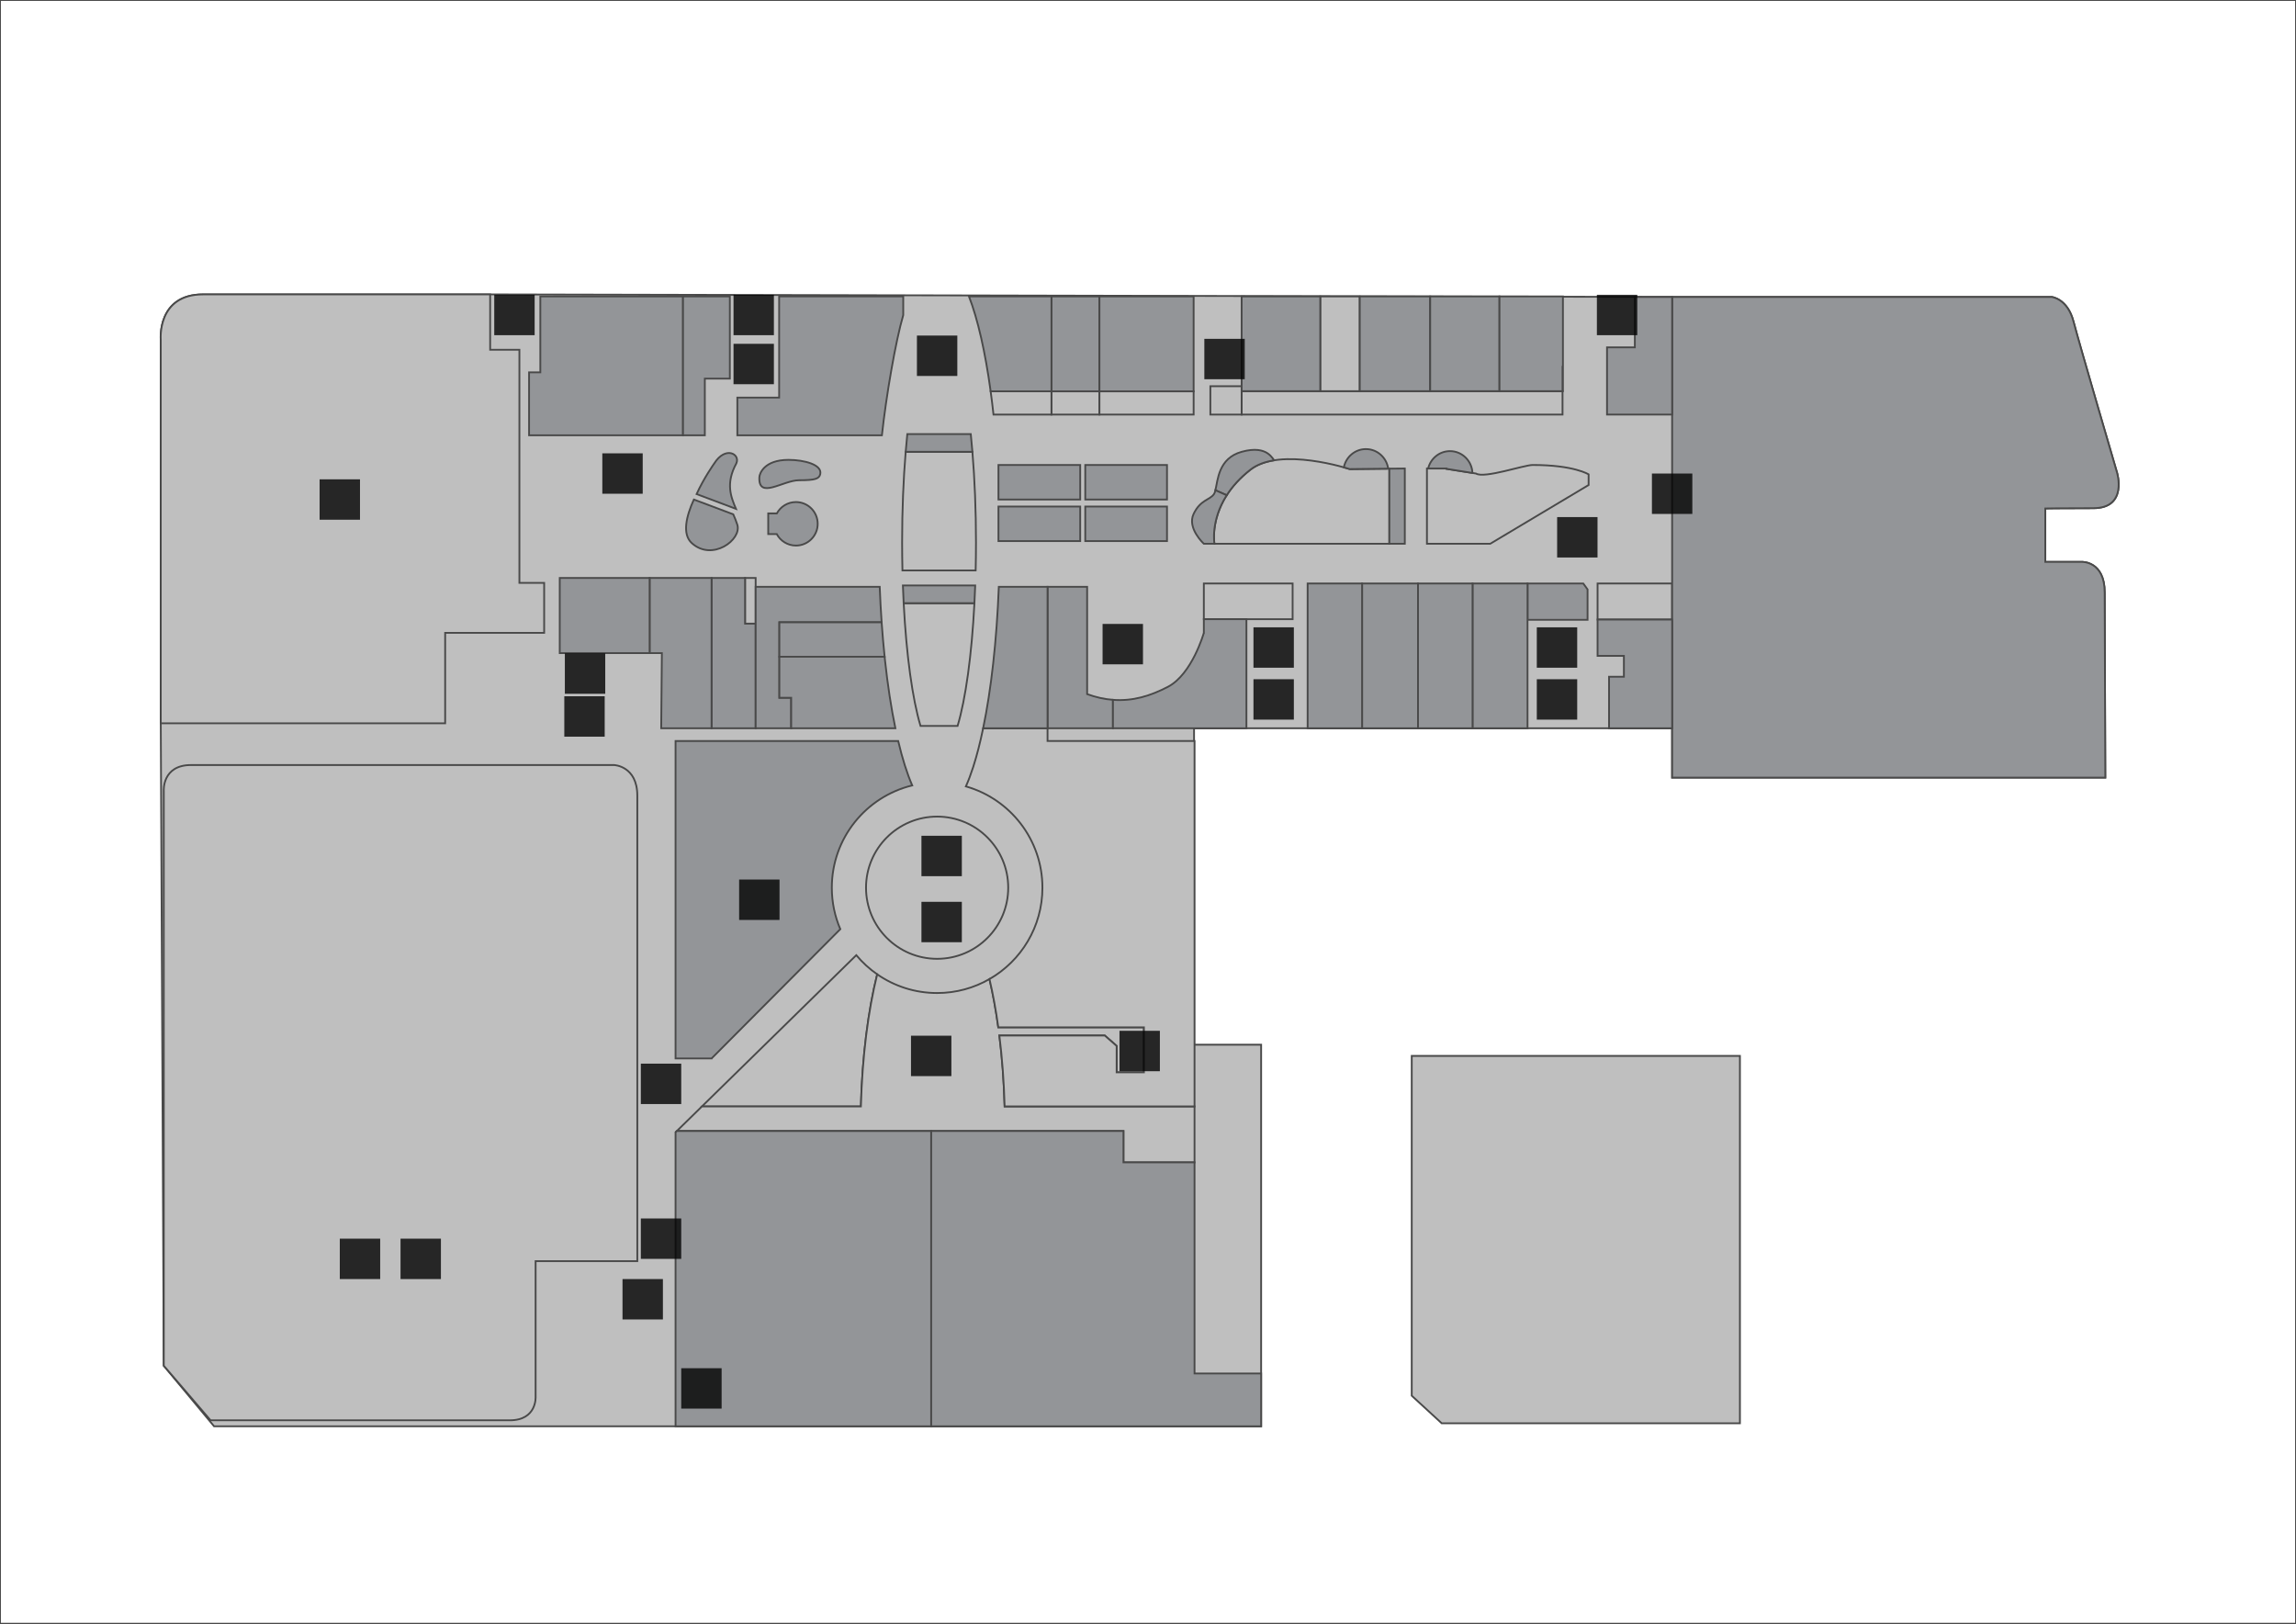
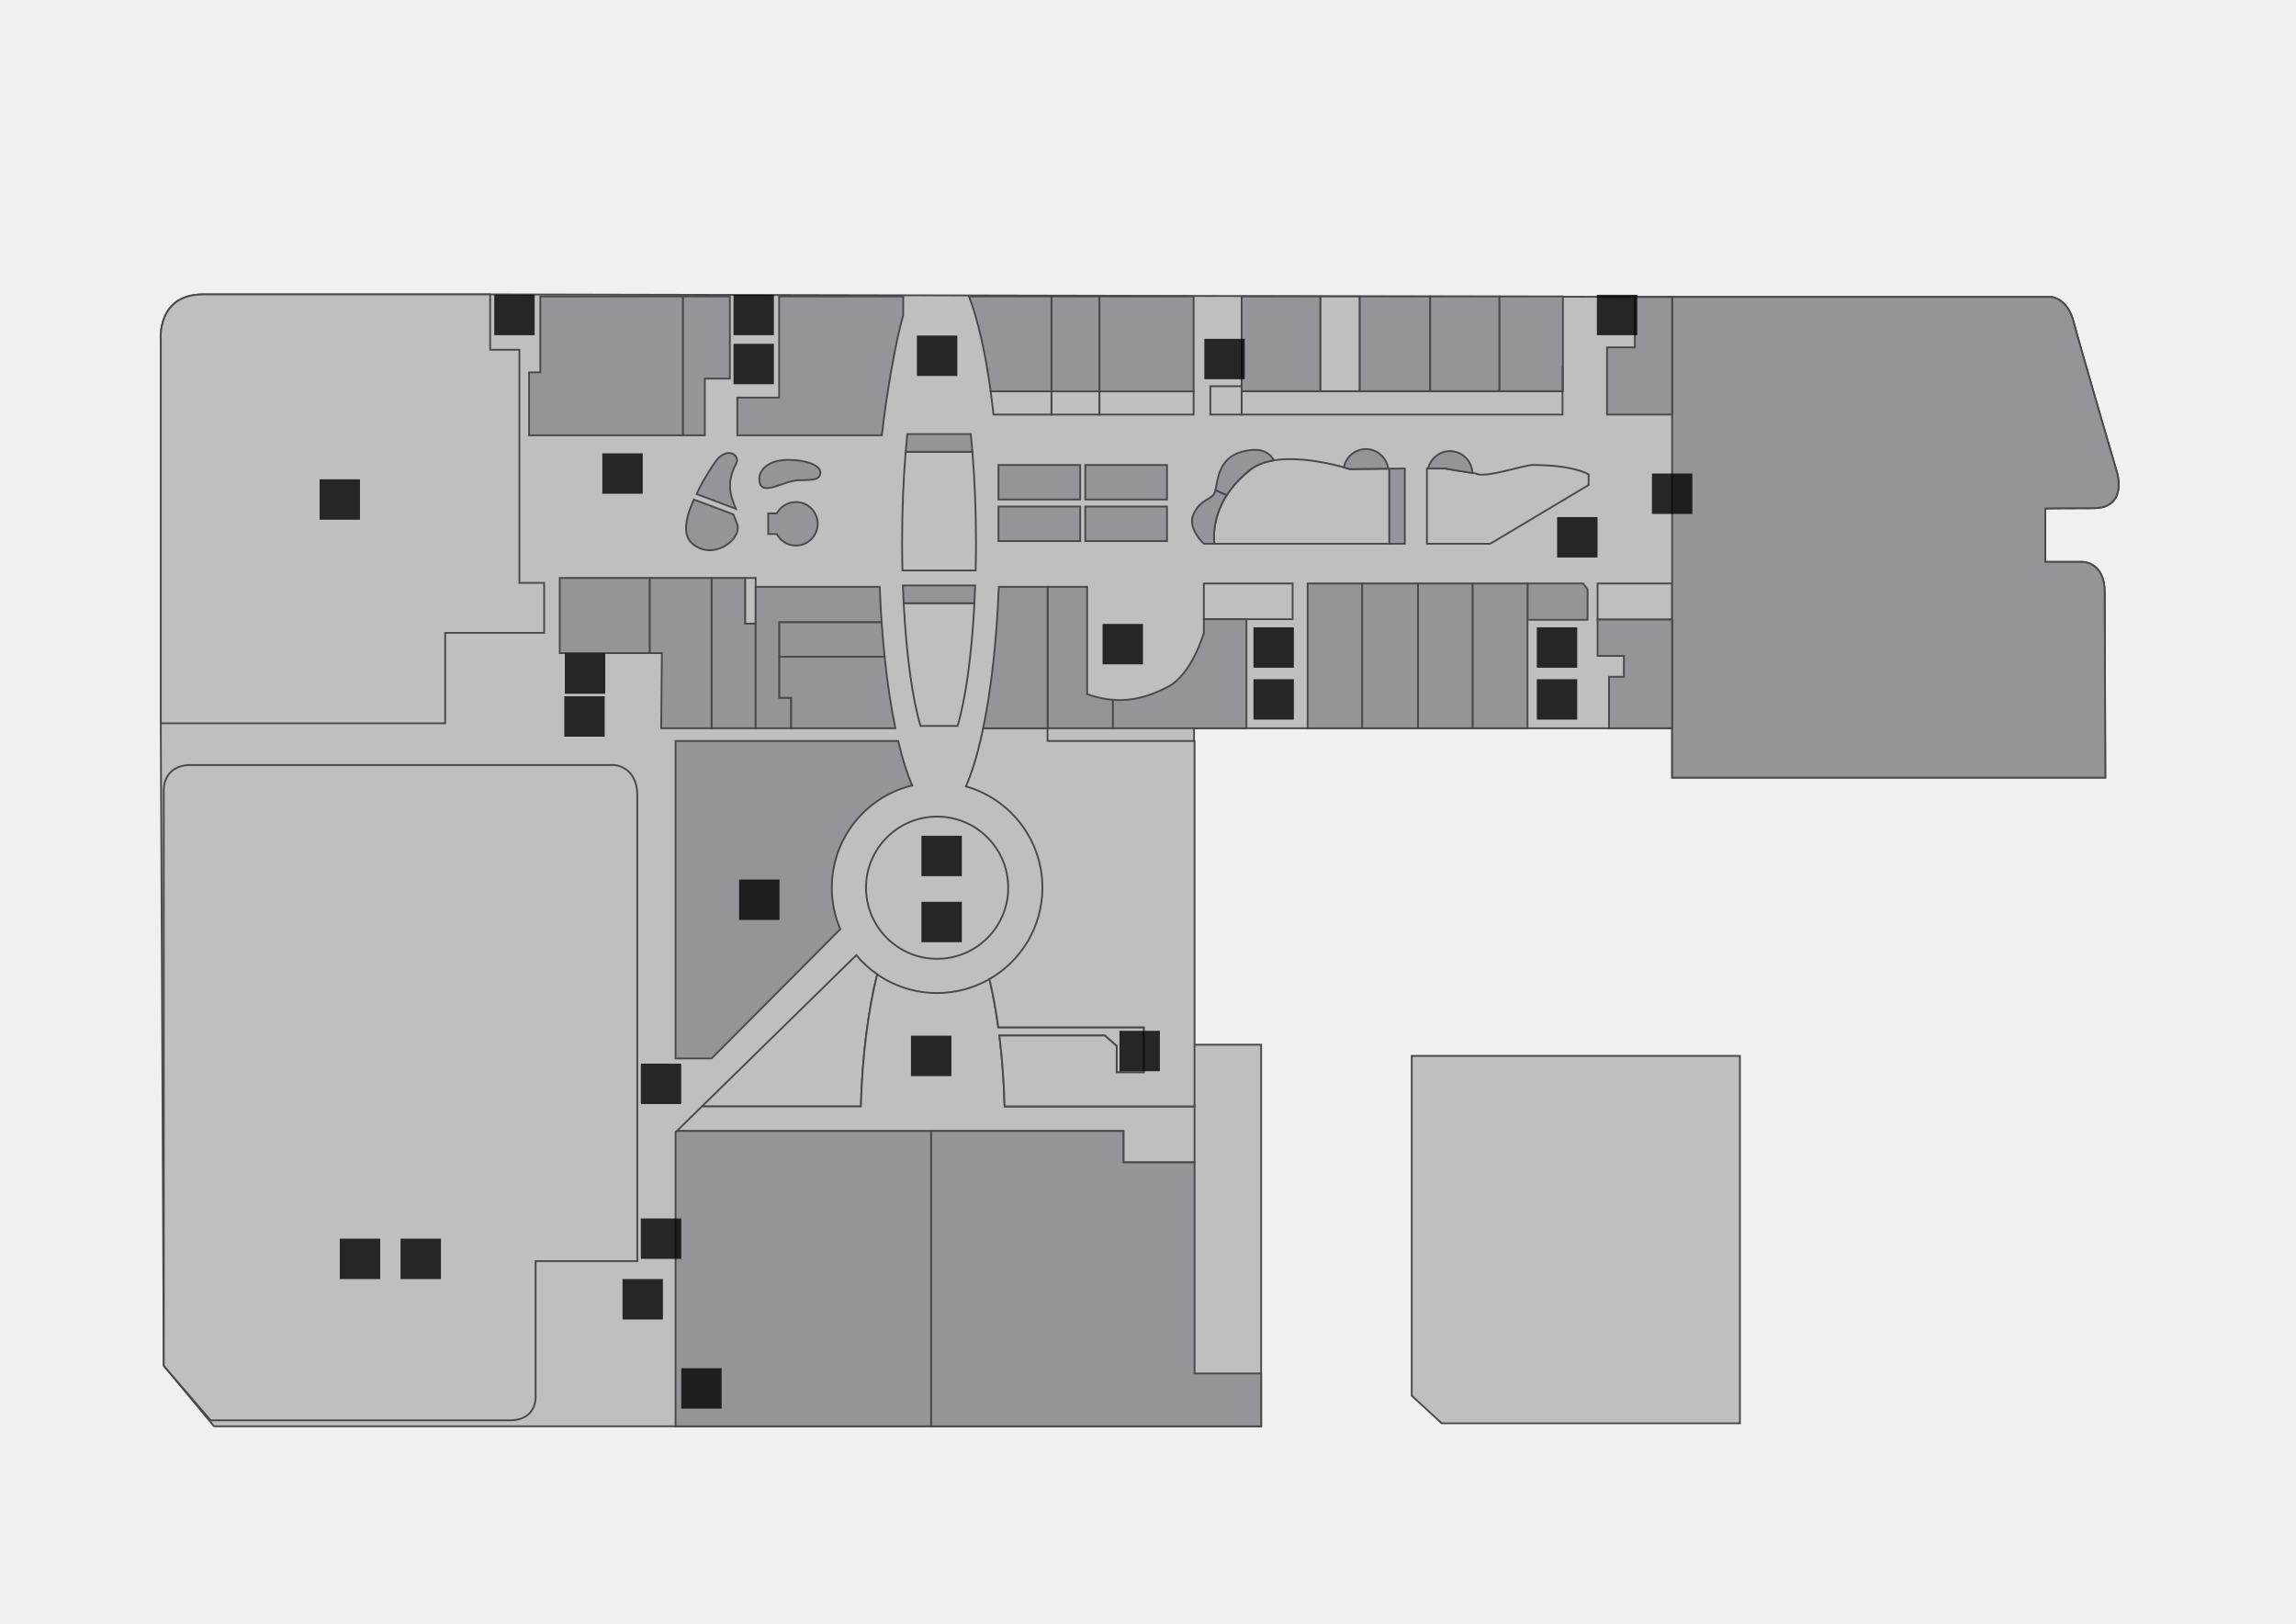
- <svg xmlns="http://www.w3.org/2000/svg" version="1.1" id="Layer_1" x="0px" y="0px" width="841.89px" height="595.281px" viewBox="0 0 841.89 595.281" enable-background="new 0 0 841.89 595.281" xml:space="preserve">
+ <svg xmlns="http://www.w3.org/2000/svg" version="1.1" x="0px" y="0px" width="841.89px" height="595.281px" viewBox="0 0 841.89 595.281" enable-background="new 0 0 841.89 595.281" xml:space="preserve">
  <g id="background">
-     <rect fill="#FFFFFF" stroke="#494949" stroke-width="0.66" stroke-miterlimit="10" width="841.89" height="595.281" />
-   </g>
-   <g id="etc">
-     <path fill="#BFBFBF" stroke="#494949" stroke-width="0.66" stroke-miterlimit="10" d="M767.57,186.306   c12.76,0,8.688-13.088,8.688-13.088s-13.748-46.861-15.949-55.33c-2.199-8.469-8.029-9.02-8.029-9.02H613.13l-433.4-0.936   c-37.42,0-94.082,0-105.27,0c-16.996,0-15.512,16.666-15.512,16.666s0,77.053,0,110.549c0,6.205,0,10.916,0,13.365v16.664   l1.101,235.511L78.5,522.908h383.929V383h-24.596V266.993H613.13v18.096h158.84c0,0-0.221-56.322-0.221-67.871   c0-11.551-8.359-11.221-8.359-11.221h-13.42v-19.58C749.97,186.417,754.808,186.306,767.57,186.306z" />
-     <circle fill="#BFBFBF" stroke="#494949" stroke-width="0.66" stroke-miterlimit="10" cx="343.621" cy="325.448" r="26.069" />
-     <rect x="273.195" y="211.89" fill="#BFBFBF" stroke="#494949" stroke-width="0.66" stroke-miterlimit="10" width="3.884" height="16.75" />
-     <path fill="#BFBFBF" stroke="#494949" stroke-width="0.66" stroke-miterlimit="10" d="M60.049,289.927v143.881v16.721v50.16   l17.159,20.02h82.722h12.293c4.918,0,10.416,0,14.685,0c10.065,0,9.487-8.689,9.487-8.689v-49.664h37.291c0,0,0-159.775,0-170.667   c0-10.889-8.525-11.219-8.525-11.219s-144.431,0-155.1,0C59.391,280.468,60.049,289.927,60.049,289.927z" />
-     <polygon fill="#BFBFBF" stroke="#494949" stroke-width="0.66" stroke-miterlimit="10" points="637.99,387.113 517.65,387.115    517.65,511.695 528.65,521.806 637.99,521.806  " />
-     <rect x="585.794" y="213.917" fill="#BFBFBF" stroke="#494949" stroke-width="0.66" stroke-miterlimit="10" width="27.336" height="13.223" />
-     <path fill="#BFBFBF" stroke="#494949" stroke-width="0.66" stroke-miterlimit="10" d="M321.647,357.194   c-2.86-1.983-5.439-4.343-7.667-7.008l-56.605,55.454h58.29C316.167,387.308,318.331,370.589,321.647,357.194z" />
-     <path fill="#BFBFBF" stroke="#494949" stroke-width="0.66" stroke-miterlimit="10" d="M368.374,405.64   c-0.25-9.142-0.918-17.874-1.932-26h38.646l4.357,3.813v9.688h10v-16.5h-53.394c-0.874-6.336-1.96-12.275-3.234-17.696   c-5.655,3.248-12.205,5.115-19.194,5.115c-8.167,0-15.739-2.538-21.976-6.865c-3.316,13.396-5.479,30.114-5.981,48.446h-58.29   l-9.187,9h67.366h25.89h27.042h43.458v11.5h26.064v-11.5v-9H368.374z" />
-     <path fill="#BFBFBF" stroke="#494949" stroke-width="0.66" stroke-miterlimit="10" d="M357.87,198.89   c0-11.907-0.474-23.164-1.308-33.25h-24.47c-0.834,10.086-1.308,21.343-1.308,33.25c0,3.477,0.044,6.894,0.121,10.25h26.844   C357.826,205.784,357.87,202.367,357.87,198.89z" />
-     <path fill="#BFBFBF" stroke="#494949" stroke-width="0.66" stroke-miterlimit="10" d="M357.299,221.14h-25.943   c0.993,19.123,3.231,35.159,6.176,45h13.592C354.068,256.299,356.306,240.263,357.299,221.14z" />
-     <path fill="#BFBFBF" stroke="#494949" stroke-width="0.66" stroke-miterlimit="10" d="M506.278,171.854l-11.351,0.126   c0,0-25.421-8.361-36.403,0.19c-15.889,12.371-13.218,27.172-13.218,27.172h60.972h3.167v-27.521L506.278,171.854z" />
-     <path fill="#BFBFBF" stroke="#494949" stroke-width="0.66" stroke-miterlimit="10" d="M561.99,170.472   c-3.17,0.003-17.806,5.055-20.779,3.132l-10.84-1.728v-0.113c-1.536,0-7.146,0-7.146,0v27.579h7.146v0.001h16.069l36.068-21.529   v-3.901C582.508,173.913,577.1,170.457,561.99,170.472z" />
-     <rect x="455.279" y="143.407" fill="#BFBFBF" stroke="#494949" stroke-width="0.66" stroke-miterlimit="10" width="117.666" height="8.58" />
-     <rect x="443.812" y="141.593" fill="#BFBFBF" stroke="#494949" stroke-width="0.66" stroke-miterlimit="10" width="11.469" height="10.396" />
-     <rect x="385.539" y="143.474" fill="#BFBFBF" stroke="#494949" stroke-width="0.66" stroke-miterlimit="10" width="17.6" height="8.513" />
-     <path fill="#BFBFBF" stroke="#494949" stroke-width="0.66" stroke-miterlimit="10" d="M363.248,143.474   c0.376,2.754,0.723,5.593,1.042,8.513h21.25v-8.513H363.248z" />
-     <polygon fill="#BFBFBF" stroke="#494949" stroke-width="0.66" stroke-miterlimit="10" points="403.139,143.474 403.139,151.987    421.833,151.987 437.679,151.987 437.679,143.474  " />
-     <path fill="#BFBFBF" stroke="#494949" stroke-width="0.66" stroke-miterlimit="10" d="M384.109,271.667l-0.001-4.674h-23.609   c-1.096,5.276-2.31,10.029-3.629,14.135c-0.859,2.674-1.762,5.07-2.703,7.182c16.195,4.59,28.063,19.473,28.063,37.139   c0,14.334-7.817,26.834-19.414,33.495c1.274,5.421,2.361,11.36,3.234,17.696h53.394v16.5h-10v-9.688l-4.357-3.813h-38.646   c1.014,8.126,1.682,16.858,1.932,26h69.635V271.667H384.109z" />
-     <path fill="#BFBFBF" stroke="#494949" stroke-width="0.66" stroke-miterlimit="10" d="M58.948,124.599c0,0,0,77.053,0,110.549   c0,6.205,0,10.916,0,13.365v16.664h13.2h91.081v-33.164h33h2.144h1.156v-18.314h-3.3h-5.775v-70.621v-4.619v-10.23h-10.725v-20.295   c-37.42,0-94.082,0-105.27,0C57.464,107.933,58.948,124.599,58.948,124.599z" />
-     <rect x="441.419" y="213.917" fill="#BFBFBF" stroke="#494949" stroke-width="0.66" stroke-miterlimit="10" width="32.559" height="13.09" />
-     <rect x="484.112" y="108.675" fill="#BFBFBF" stroke="#494949" stroke-width="0.66" stroke-miterlimit="10" width="14.479" height="34.732" />
-   </g>
-   <g id="rooms">
-     <polygon id="b711" fill="#939598" stroke="#494949" stroke-width="0.66" stroke-miterlimit="10" points="273.195,228.64    273.195,228.64 273.195,228.64 273.195,211.89 260.91,211.89 260.91,266.993 277.079,266.993 277.079,228.64  " />
-     <polygon id="b714" fill="#939598" stroke="#494949" stroke-width="0.66" stroke-miterlimit="10" points="246.17,211.89    238.195,211.89 238.195,239.442 242.695,239.442 242.445,266.994 246.17,266.993 260.91,266.993 260.91,211.89  " />
-     <rect id="b714-1" x="205.248" y="211.89" fill="#939598" stroke="#494949" stroke-width="0.66" stroke-miterlimit="10" width="32.947" height="27.552" />
-     <path id="zen" fill="#939598" stroke="#494949" stroke-width="0.66" stroke-miterlimit="10" d="M771.97,285.089H613.13V108.868   h139.148c0,0,5.83,0.551,8.029,9.02c2.201,8.469,15.949,55.33,15.949,55.33s4.07,13.088-8.688,13.088   c-12.762,0-17.602,0.111-17.602,0.111v19.58h13.42c0,0,8.359-0.33,8.359,11.221C771.75,228.767,771.97,285.089,771.97,285.089z" />
-     <polygon id="a713" fill="#939598" stroke="#494949" stroke-width="0.66" stroke-miterlimit="10" points="585.794,227.14    585.794,240.454 595.447,240.454 595.447,248.101 590.001,248.101 590.001,266.993 613.13,266.993 613.13,227.14  " />
-     <polygon id="a712-4" fill="#939598" stroke="#494949" stroke-width="0.66" stroke-miterlimit="10" points="560.109,213.917    580.554,213.917 582.123,216.091 582.123,227.228 560.109,227.228  " />
-     <rect id="a710" x="499.445" y="213.917" fill="#939598" stroke="#494949" stroke-width="0.66" stroke-miterlimit="10" width="20.5" height="53.076" />
-     <rect id="a709-1" x="479.478" y="213.917" fill="#939598" stroke="#494949" stroke-width="0.66" stroke-miterlimit="10" width="19.967" height="53.076" />
-     <rect id="a712" x="539.945" y="213.917" fill="#939598" stroke="#494949" stroke-width="0.66" stroke-miterlimit="10" width="20.164" height="53.076" />
-     <rect id="a711" x="519.945" y="213.917" fill="#939598" stroke="#494949" stroke-width="0.66" stroke-miterlimit="10" width="20" height="53.076" />
-     <path id="a707-1" fill="#939598" stroke="#494949" stroke-width="0.66" stroke-miterlimit="10" d="M408.089,266.993v-10.422   c-2.993-0.23-6.127-0.887-9.46-2.092v-39.352h-14.521v51.865L408.089,266.993L408.089,266.993z" />
-     <path id="a708-1" fill="#939598" stroke="#494949" stroke-width="0.66" stroke-miterlimit="10" d="M441.419,232.013   c0,0-4.291,15.18-13.199,19.801c-6.328,3.281-12.798,5.326-20.131,4.758v10.422h48.95v-39.986h-15.619V232.013z" />
-     <polygon id="a701" fill="#939598" stroke="#494949" stroke-width="0.66" stroke-miterlimit="10" points="599.462,108.868    599.462,127.349 589.259,127.349 589.259,151.988 613.13,151.988 613.13,134.129 613.13,127.349 613.13,108.868  " />
-     <polygon id="a706" fill="#939598" stroke="#494949" stroke-width="0.66" stroke-miterlimit="10" points="472.109,108.675    455.279,108.675 455.279,143.407 472.109,143.407 484.112,143.407 484.112,108.675  " />
-     <rect id="a704" x="498.591" y="108.675" fill="#939598" stroke="#494949" stroke-width="0.66" stroke-miterlimit="10" width="25.822" height="34.732" />
-     <rect id="a703" x="524.414" y="108.675" fill="#939598" stroke="#494949" stroke-width="0.66" stroke-miterlimit="10" width="25.41" height="34.732" />
-     <polygon id="a702" fill="#939598" stroke="#494949" stroke-width="0.66" stroke-miterlimit="10" points="573.089,108.675    549.824,108.675 549.824,143.407 572.945,143.407 572.945,134.14 572.945,143.407 573.089,143.407  " />
-     <polygon id="a707-1" fill="#939598" stroke="#494949" stroke-width="0.66" stroke-miterlimit="10" points="403.139,143.407    403.139,108.675 385.539,108.675 385.539,143.407 385.539,143.474 403.139,143.474  " />
-     <polygon id="b716" fill="#939598" stroke="#494949" stroke-width="0.66" stroke-miterlimit="10" points="234.62,108.675    218.12,108.675 201.62,108.675 198.126,108.675 198.126,136.51 194.001,136.51 194.001,159.584 201.62,159.584 218.12,159.584    234.62,159.584 250.444,159.584 250.444,108.675  " />
-     <polygon id="central-food-hall" fill="#939598" stroke="#494949" stroke-width="0.66" stroke-miterlimit="10" points="   248.188,414.64 247.709,415.11 247.709,522.91 341.445,522.91 341.445,414.64  " />
-     <polygon id="flavour-food-court" fill="#939598" stroke="#494949" stroke-width="0.66" stroke-miterlimit="10" points="   438.009,503.548 438.009,426.14 411.945,426.14 411.945,426.14 411.945,426.14 411.945,414.64 341.445,414.64 341.445,522.91    462.429,522.91 462.429,522.908 462.429,503.548  " />
-     <path id="b713" fill="#939598" stroke="#494949" stroke-width="0.66" stroke-miterlimit="10" d="M360.499,266.993h23.609v-51.865   h-17.862C365.466,235.036,363.419,252.923,360.499,266.993z" />
-     <path id="b708" fill="#939598" stroke="#494949" stroke-width="0.66" stroke-miterlimit="10" d="M285.778,240.765L285.778,240.765   V228.14h37.499c-0.296-4.225-0.533-8.569-0.706-13.012h-45.491v13.199v13.641v25.025h13.032v-11.187h-4.333V240.765z" />
-     <path id="b710" fill="#939598" stroke="#494949" stroke-width="0.66" stroke-miterlimit="10" d="M323.288,228.327   c-0.004-0.062-0.007-0.126-0.012-0.188h-37.499v12.625h38.594C323.955,236.754,323.589,232.607,323.288,228.327z" />
-     <path id="b709" fill="#939598" stroke="#494949" stroke-width="0.66" stroke-miterlimit="10" d="M328.315,266.993   c-1.532-7.381-2.823-15.803-3.82-25.025c-0.042-0.397-0.082-0.803-0.124-1.203h-38.594v15.041h4.333v11.187H328.315z" />
-     <path id="sf" fill="#939598" stroke="#494949" stroke-width="0.66" stroke-miterlimit="10" d="M260.91,388.048l47.208-47.41   c-1.998-4.662-3.107-9.797-3.107-15.189c0-18.176,12.566-33.398,29.481-37.501c-1.882-4.312-3.614-9.803-5.146-16.279H247.71   V388.05h13.2V388.048z" />
-     <path id="b702" fill="#939598" stroke="#494949" stroke-width="0.66" stroke-miterlimit="10" d="M385.54,143.407v-34.732h-30.236   c3.238,8.367,5.97,20.338,7.936,34.732c0.003,0.022,0.006,0.045,0.009,0.067h22.292V143.407z" />
-     <g id="b704-b717">
-       <polygon fill="#939598" stroke="#494949" stroke-width="0.66" stroke-miterlimit="10" points="251.12,108.675 250.444,108.675     250.444,159.584 251.12,159.584 258.444,159.584 258.444,138.808 267.62,138.808 267.62,108.675   " />
-       <path id="b701" fill="#939598" stroke="#494949" stroke-width="0.66" stroke-miterlimit="10" d="M317.667,108.675h-17.483h-14.489    v37.09l0,0l0,0h-15.328v13.818h29.816v0.001h17.483h5.708c1.568-14.439,5.018-34.53,7.823-44.059v-6.85H317.667z" />
+ </g>
+   <g id="Layer_1">
+     <g id="etc">
+       <path fill="#BFBFBF" stroke="#494949" stroke-width="0.66" stroke-miterlimit="10" d="M767.57,186.306    c12.76,0,8.688-13.088,8.688-13.088s-13.748-46.861-15.949-55.33c-2.197-8.469-8.027-9.02-8.027-9.02H613.13l-433.4-0.936    c-37.42,0-94.082,0-105.27,0c-16.996,0-15.512,16.666-15.512,16.666s0,77.053,0,110.549c0,6.205,0,10.916,0,13.365v16.664    l1.101,235.511L78.5,522.908h383.929V383h-24.596V266.993H613.13v18.096h158.84c0,0-0.221-56.322-0.221-67.871    c0-11.551-8.359-11.221-8.359-11.221h-13.42v-19.58C749.97,186.417,754.808,186.306,767.57,186.306z" />
+       <circle fill="#BFBFBF" stroke="#494949" stroke-width="0.66" stroke-miterlimit="10" cx="343.621" cy="325.448" r="26.069" />
+       <rect x="273.195" y="211.89" fill="#BFBFBF" stroke="#494949" stroke-width="0.66" stroke-miterlimit="10" width="3.884" height="16.75" />
+       <path fill="#BFBFBF" stroke="#494949" stroke-width="0.66" stroke-miterlimit="10" d="M60.049,289.927v143.881v16.722v50.16    l17.159,20.02h82.722h12.293c4.918,0,10.416,0,14.685,0c10.065,0,9.487-8.689,9.487-8.689v-49.663h37.291c0,0,0-159.775,0-170.667    c0-10.889-8.525-11.219-8.525-11.219s-144.431,0-155.1,0C59.391,280.468,60.049,289.927,60.049,289.927z" />
+       <polygon fill="#BFBFBF" stroke="#494949" stroke-width="0.66" stroke-miterlimit="10" points="637.99,387.113 517.65,387.115     517.65,511.695 528.65,521.806 637.99,521.806   " />
+       <rect x="585.794" y="213.917" fill="#BFBFBF" stroke="#494949" stroke-width="0.66" stroke-miterlimit="10" width="27.336" height="13.223" />
+       <path fill="#BFBFBF" stroke="#494949" stroke-width="0.66" stroke-miterlimit="10" d="M321.647,357.193    c-2.86-1.982-5.439-4.342-7.667-7.008l-56.605,55.455h58.29C316.167,387.309,318.331,370.589,321.647,357.193z" />
+       <path fill="#BFBFBF" stroke="#494949" stroke-width="0.66" stroke-miterlimit="10" d="M368.374,405.641    c-0.25-9.143-0.918-17.875-1.932-26h38.646l4.357,3.813v9.688h10v-16.5h-53.395c-0.874-6.336-1.96-12.274-3.233-17.695    c-5.655,3.248-12.205,5.115-19.194,5.115c-8.167,0-15.739-2.539-21.977-6.865c-3.315,13.396-5.479,30.113-5.98,48.445h-58.29    l-9.187,9h67.366h25.891h27.042h43.458v11.5h26.064v-11.5v-9H368.374L368.374,405.641z" />
+       <path fill="#BFBFBF" stroke="#494949" stroke-width="0.66" stroke-miterlimit="10" d="M357.87,198.89    c0-11.907-0.474-23.164-1.309-33.25h-24.47c-0.834,10.086-1.308,21.343-1.308,33.25c0,3.477,0.044,6.894,0.121,10.25h26.844    C357.826,205.784,357.87,202.367,357.87,198.89z" />
+       <path fill="#BFBFBF" stroke="#494949" stroke-width="0.66" stroke-miterlimit="10" d="M357.299,221.14h-25.942    c0.992,19.123,3.23,35.159,6.176,45h13.592C354.068,256.299,356.306,240.263,357.299,221.14z" />
+       <path fill="#BFBFBF" stroke="#494949" stroke-width="0.66" stroke-miterlimit="10" d="M506.279,171.854l-11.352,0.126    c0,0-25.422-8.361-36.402,0.19c-15.891,12.371-13.219,27.172-13.219,27.172h60.973h3.166v-27.521L506.279,171.854z" />
+       <path fill="#BFBFBF" stroke="#494949" stroke-width="0.66" stroke-miterlimit="10" d="M561.99,170.472    c-3.17,0.003-17.807,5.055-20.779,3.132l-10.84-1.728v-0.113c-1.535,0-7.146,0-7.146,0v27.579h7.146v0.001h16.068l36.068-21.529    v-3.901C582.507,173.913,577.099,170.457,561.99,170.472z" />
+       <rect x="455.279" y="143.407" fill="#BFBFBF" stroke="#494949" stroke-width="0.66" stroke-miterlimit="10" width="117.666" height="8.58" />
+       <rect x="443.812" y="141.593" fill="#BFBFBF" stroke="#494949" stroke-width="0.66" stroke-miterlimit="10" width="11.469" height="10.396" />
+       <rect x="385.539" y="143.474" fill="#BFBFBF" stroke="#494949" stroke-width="0.66" stroke-miterlimit="10" width="17.6" height="8.513" />
+       <path fill="#BFBFBF" stroke="#494949" stroke-width="0.66" stroke-miterlimit="10" d="M363.248,143.474    c0.376,2.754,0.723,5.593,1.042,8.513h21.25v-8.513H363.248z" />
+       <polygon fill="#BFBFBF" stroke="#494949" stroke-width="0.66" stroke-miterlimit="10" points="403.139,143.474 403.139,151.987     421.833,151.987 437.679,151.987 437.679,143.474   " />
+       <path fill="#BFBFBF" stroke="#494949" stroke-width="0.66" stroke-miterlimit="10" d="M384.109,271.667l-0.001-4.674h-23.609    c-1.096,5.276-2.31,10.029-3.629,14.135c-0.859,2.674-1.762,5.07-2.703,7.182c16.195,4.59,28.063,19.473,28.063,37.139    c0,14.334-7.817,26.834-19.414,33.494c1.273,5.422,2.36,11.361,3.233,17.697h53.395v16.5h-10v-9.688l-4.357-3.813h-38.646    c1.014,8.127,1.682,16.858,1.932,26h69.634V271.667H384.109z" />
+       <path fill="#BFBFBF" stroke="#494949" stroke-width="0.66" stroke-miterlimit="10" d="M58.948,124.599c0,0,0,77.053,0,110.549    c0,6.205,0,10.916,0,13.365v16.664h13.2h91.081v-33.164h33h2.144h1.156v-18.314h-3.3h-5.775v-70.621v-4.619v-10.23h-10.725    v-20.295c-37.42,0-94.082,0-105.27,0C57.464,107.933,58.948,124.599,58.948,124.599z" />
+       <rect x="441.419" y="213.917" fill="#BFBFBF" stroke="#494949" stroke-width="0.66" stroke-miterlimit="10" width="32.559" height="13.09" />
+       <rect x="484.113" y="108.675" fill="#BFBFBF" stroke="#494949" stroke-width="0.66" stroke-miterlimit="10" width="14.479" height="34.732" />
    </g>
-     <polygon id="a706-1" fill="#939598" stroke="#494949" stroke-width="0.66" stroke-miterlimit="10" points="437.679,143.407    437.679,108.675 421.833,108.675 403.139,108.675 403.139,143.407 403.139,143.474 437.679,143.474  " />
-     <path id="k712" fill="#939598" stroke="#494949" stroke-width="0.66" stroke-miterlimit="10" d="M357.584,214.64h-26.514   c0.079,2.202,0.174,4.37,0.285,6.5h25.943C357.41,219.01,357.505,216.842,357.584,214.64z" />
-     <path id="k713" fill="#939598" stroke="#494949" stroke-width="0.66" stroke-miterlimit="10" d="M355.966,159.14h-23.277   c-0.218,2.098-0.413,4.28-0.596,6.5h24.47C356.379,163.42,356.184,161.238,355.966,159.14z" />
-     <path id="kb704" fill="#939598" stroke="#494949" stroke-width="0.66" stroke-miterlimit="10" d="M269.995,169.89   c1.545-3.5-4.042-6.456-8.084,0c0,0-3.739,5.211-6.487,11.244l14.45,5.428C267.989,182.16,266.005,177.214,269.995,169.89z" />
-     <path id="kb703" fill="#939598" stroke="#494949" stroke-width="0.66" stroke-miterlimit="10" d="M268.873,188.562l-14.45-5.428   c-2.703,5.933-4.447,12.66-0.729,16.006c7.5,6.75,18.345-1.25,16.672-6.75C269.984,191.13,269.433,189.87,268.873,188.562z" />
-     <path id="kb702" fill="#939598" stroke="#494949" stroke-width="0.66" stroke-miterlimit="10" d="M300.775,173.772   c-0.373,1.79-1.885,2.29-7.772,2.29s-15.081,7.248-14.555-1.214c0.066-1.071,1.617-6.254,10.659-6.254   C294.994,168.594,301.479,170.392,300.775,173.772z" />
-     <path id="kb701" fill="#939598" stroke="#494949" stroke-width="0.66" stroke-miterlimit="10" d="M291.851,184.062   c-3.023,0-5.653,1.683-7.006,4.162h-3.15v7.583h3.126c1.346,2.504,3.988,4.208,7.03,4.208c4.405,0,7.977-3.571,7.977-7.977   S296.256,184.062,291.851,184.062z" />
-     <polygon id="k703" fill="#939598" stroke="#494949" stroke-width="0.66" stroke-miterlimit="10" points="515.112,171.764    509.445,171.822 509.445,199.343 515.112,199.343  " />
-     <path id="k716" fill="#939598" stroke="#494949" stroke-width="0.66" stroke-miterlimit="10" d="M494.927,171.98l11.351-0.126   l2.74-0.028c-0.573-4.062-4.006-7.186-8.167-7.186c-3.992,0-7.322,2.874-8.092,6.695   C494.124,171.717,494.927,171.98,494.927,171.98z" />
-     <path id="k715" fill="#939598" stroke="#494949" stroke-width="0.66" stroke-miterlimit="10" d="M530.371,171.764v0.113   l9.545,1.521c-0.195-4.454-3.805-8.007-8.242-8.007c-3.878,0-7.123,2.716-8.011,6.374   C525.001,171.764,529.092,171.764,530.371,171.764z" />
-     <path id="k705" fill="#939598" stroke="#494949" stroke-width="0.66" stroke-miterlimit="10" d="M455.279,165.64   c-8.514,2.361-8.736,10.431-9.615,14.091l4.142,1.83c1.981-3.104,4.778-6.322,8.719-9.391c2.39-1.86,5.463-2.919,8.809-3.439v0   C466.702,168.823,465.195,162.89,455.279,165.64z" />
-     <path id="k704" fill="#939598" stroke="#494949" stroke-width="0.66" stroke-miterlimit="10" d="M445.137,181.14   c-1.558,2.25-4.942,2-7.458,7.25s3.74,10.954,3.74,10.954l3.887-0.001c0,0-1.508-8.37,4.499-17.782l-4.142-1.83   C445.519,180.334,445.358,180.822,445.137,181.14z" />
-     <rect id="k711" x="366.112" y="170.472" fill="#939598" stroke="#494949" stroke-width="0.66" stroke-miterlimit="10" width="29.977" height="12.662" />
-     <rect id="k708" x="397.937" y="170.472" fill="#939598" stroke="#494949" stroke-width="0.66" stroke-miterlimit="10" width="29.977" height="12.662" />
-     <rect id="k706" x="397.937" y="185.708" fill="#939598" stroke="#494949" stroke-width="0.66" stroke-miterlimit="10" width="29.977" height="12.662" />
-     <rect id="k710" x="366.111" y="185.708" fill="#939598" stroke="#494949" stroke-width="0.66" stroke-miterlimit="10" width="29.977" height="12.662" />
-   </g>
-   <g id="signs">
-     <rect id="parking" x="124.595" y="454.117" opacity="0.8" enable-background="new    " width="14.811" height="14.811" />
-     <g id="lift">
-       <rect id="lift-11" x="146.863" y="454.118" opacity="0.8" enable-background="new    " width="14.811" height="14.811" />
-       <rect id="lift-10" x="268.959" y="126.047" opacity="0.8" enable-background="new    " width="14.811" height="14.813" />
-       <rect id="lift-9" x="441.603" y="124.219" opacity="0.8" enable-background="new    " width="14.813" height="14.813" />
-       <rect id="lift-8" x="459.617" y="229.985" opacity="0.8" enable-background="new    " width="14.811" height="14.811" />
-       <rect id="lift-7" x="181.233" y="108.075" opacity="0.8" enable-background="new    " width="14.811" height="14.811" />
-       <rect id="lift-6" x="234.979" y="389.948" opacity="0.8" enable-background="new    " width="14.811" height="14.813" />
-       <rect id="lift-5" x="563.511" y="229.985" opacity="0.8" enable-background="new    " width="14.813" height="14.811" />
-       <rect id="lift-4" x="228.261" y="468.929" opacity="0.8" enable-background="new    " width="14.811" height="14.811" />
-       <rect id="lift-3" x="585.541" y="108.075" opacity="0.8" enable-background="new    " width="14.813" height="14.811" />
-       <rect id="lift-2" x="207.119" y="239.538" opacity="0.8" enable-background="new    " width="14.811" height="14.812" />
-       <rect id="lift-1" x="337.873" y="306.408" opacity="0.8" enable-background="new    " width="14.811" height="14.811" />
+     <g id="rooms">
+       <polygon id="b711" fill="#939598" stroke="#494949" stroke-width="0.66" stroke-miterlimit="10" points="273.195,228.64     273.195,228.64 273.195,228.64 273.195,211.89 260.91,211.89 260.91,266.993 277.079,266.993 277.079,228.64   " />
+       <polygon id="b714" fill="#939598" stroke="#494949" stroke-width="0.66" stroke-miterlimit="10" points="246.17,211.89     238.195,211.89 238.195,239.442 242.695,239.442 242.445,266.994 246.17,266.993 260.91,266.993 260.91,211.89   " />
+       <rect id="b714-1" x="205.248" y="211.89" fill="#939598" stroke="#494949" stroke-width="0.66" stroke-miterlimit="10" width="32.947" height="27.552" />
+       <path id="zen" fill="#939598" stroke="#494949" stroke-width="0.66" stroke-miterlimit="10" d="M771.97,285.089H613.13V108.868    h139.148c0,0,5.83,0.551,8.027,9.02c2.201,8.469,15.949,55.33,15.949,55.33s4.07,13.088-8.688,13.088    c-12.762,0-17.602,0.111-17.602,0.111v19.58h13.42c0,0,8.359-0.33,8.359,11.221C771.75,228.767,771.97,285.089,771.97,285.089z" />
+       <polygon id="a713" fill="#939598" stroke="#494949" stroke-width="0.66" stroke-miterlimit="10" points="585.794,227.14     585.794,240.454 595.447,240.454 595.447,248.101 590.001,248.101 590.001,266.993 613.13,266.993 613.13,227.14   " />
+       <polygon id="a712-4" fill="#939598" stroke="#494949" stroke-width="0.66" stroke-miterlimit="10" points="560.109,213.917     580.554,213.917 582.123,216.091 582.123,227.228 560.109,227.228   " />
+       <rect id="a710" x="499.445" y="213.917" fill="#939598" stroke="#494949" stroke-width="0.66" stroke-miterlimit="10" width="20.5" height="53.076" />
+       <rect id="a709-1" x="479.478" y="213.917" fill="#939598" stroke="#494949" stroke-width="0.66" stroke-miterlimit="10" width="19.967" height="53.076" />
+       <rect id="a712" x="539.945" y="213.917" fill="#939598" stroke="#494949" stroke-width="0.66" stroke-miterlimit="10" width="20.164" height="53.076" />
+       <rect id="a711" x="519.945" y="213.917" fill="#939598" stroke="#494949" stroke-width="0.66" stroke-miterlimit="10" width="20" height="53.076" />
+       <path id="a707-1" fill="#939598" stroke="#494949" stroke-width="0.66" stroke-miterlimit="10" d="M408.089,266.993v-10.422    c-2.993-0.23-6.127-0.887-9.46-2.092v-39.352h-14.521v51.865L408.089,266.993L408.089,266.993z" />
+       <path id="a708-1" fill="#939598" stroke="#494949" stroke-width="0.66" stroke-miterlimit="10" d="M441.419,232.013    c0,0-4.291,15.18-13.199,19.801c-6.328,3.281-12.798,5.326-20.131,4.758v10.422h48.95v-39.986h-15.619V232.013L441.419,232.013z" />
+       <polygon id="a701" fill="#939598" stroke="#494949" stroke-width="0.66" stroke-miterlimit="10" points="599.462,108.868     599.462,127.349 589.259,127.349 589.259,151.988 613.13,151.988 613.13,134.129 613.13,127.349 613.13,108.868   " />
+       <polygon id="a706" fill="#939598" stroke="#494949" stroke-width="0.66" stroke-miterlimit="10" points="472.109,108.675     455.279,108.675 455.279,143.407 472.109,143.407 484.113,143.407 484.113,108.675   " />
+       <rect id="a704" x="498.591" y="108.675" fill="#939598" stroke="#494949" stroke-width="0.66" stroke-miterlimit="10" width="25.822" height="34.732" />
+       <rect id="a703" x="524.414" y="108.675" fill="#939598" stroke="#494949" stroke-width="0.66" stroke-miterlimit="10" width="25.41" height="34.732" />
+       <polygon id="a702" fill="#939598" stroke="#494949" stroke-width="0.66" stroke-miterlimit="10" points="573.089,108.675     549.824,108.675 549.824,143.407 572.945,143.407 572.945,134.14 572.945,143.407 573.089,143.407   " />
+       <polygon id="a707-1_1_" fill="#939598" stroke="#494949" stroke-width="0.66" stroke-miterlimit="10" points="403.139,143.407     403.139,108.675 385.539,108.675 385.539,143.407 385.539,143.474 403.139,143.474   " />
+       <polygon id="b716" fill="#939598" stroke="#494949" stroke-width="0.66" stroke-miterlimit="10" points="234.62,108.675     218.12,108.675 201.62,108.675 198.126,108.675 198.126,136.51 194.001,136.51 194.001,159.584 201.62,159.584 218.12,159.584     234.62,159.584 250.444,159.584 250.444,108.675   " />
+       <polygon id="central-food-hall" fill="#939598" stroke="#494949" stroke-width="0.66" stroke-miterlimit="10" points="    248.188,414.641 247.709,415.109 247.709,522.91 341.445,522.91 341.445,414.641   " />
+       <polygon id="flavour-food-court" fill="#939598" stroke="#494949" stroke-width="0.66" stroke-miterlimit="10" points="    438.009,503.548 438.009,426.14 411.945,426.14 411.945,426.14 411.945,426.14 411.945,414.641 341.445,414.641 341.445,522.91     462.429,522.91 462.429,522.908 462.429,503.548   " />
+       <path id="b713" fill="#939598" stroke="#494949" stroke-width="0.66" stroke-miterlimit="10" d="M360.499,266.993h23.609v-51.865    h-17.862C365.466,235.036,363.419,252.923,360.499,266.993z" />
+       <path id="b708" fill="#939598" stroke="#494949" stroke-width="0.66" stroke-miterlimit="10" d="M285.778,240.765L285.778,240.765    V228.14h37.5c-0.296-4.225-0.533-8.569-0.706-13.012H277.08v13.199v13.641v25.025h13.032v-11.187h-4.333L285.778,240.765    L285.778,240.765z" />
+       <path id="b710" fill="#939598" stroke="#494949" stroke-width="0.66" stroke-miterlimit="10" d="M323.288,228.327    c-0.004-0.062-0.007-0.126-0.012-0.188h-37.5v12.625h38.594C323.955,236.754,323.589,232.607,323.288,228.327z" />
+       <path id="b709" fill="#939598" stroke="#494949" stroke-width="0.66" stroke-miterlimit="10" d="M328.315,266.993    c-1.532-7.381-2.823-15.803-3.82-25.025c-0.042-0.396-0.082-0.803-0.124-1.203h-38.594v15.041h4.333v11.187H328.315z" />
+       <path id="sf" fill="#939598" stroke="#494949" stroke-width="0.66" stroke-miterlimit="10" d="M260.91,388.048l47.208-47.409    c-1.998-4.662-3.107-9.798-3.107-15.189c0-18.176,12.566-33.398,29.481-37.501c-1.882-4.313-3.614-9.803-5.146-16.279H247.71    V388.05h13.2V388.048z" />
+       <path id="b702" fill="#939598" stroke="#494949" stroke-width="0.66" stroke-miterlimit="10" d="M385.54,143.407v-34.732h-30.236    c3.238,8.367,5.971,20.338,7.937,34.732c0.003,0.022,0.006,0.045,0.009,0.067h22.292L385.54,143.407L385.54,143.407z" />
+       <g id="b704-b717">
+         <polygon fill="#939598" stroke="#494949" stroke-width="0.66" stroke-miterlimit="10" points="251.12,108.675 250.444,108.675      250.444,159.584 251.12,159.584 258.444,159.584 258.444,138.808 267.62,138.808 267.62,108.675    " />
+         <path id="b701" fill="#939598" stroke="#494949" stroke-width="0.66" stroke-miterlimit="10" d="M317.667,108.675h-17.483     h-14.489v37.09l0,0l0,0h-15.328v13.818h29.815v0.001h17.483h5.708c1.568-14.439,5.018-34.53,7.823-44.059v-6.85H317.667z" />
+       </g>
+       <polygon id="a706-1" fill="#939598" stroke="#494949" stroke-width="0.66" stroke-miterlimit="10" points="437.679,143.407     437.679,108.675 421.833,108.675 403.139,108.675 403.139,143.407 403.139,143.474 437.679,143.474   " />
+       <path id="k712" fill="#939598" stroke="#494949" stroke-width="0.66" stroke-miterlimit="10" d="M357.584,214.64H331.07    c0.079,2.202,0.174,4.37,0.285,6.5h25.942C357.41,219.01,357.505,216.842,357.584,214.64z" />
+       <path id="k713" fill="#939598" stroke="#494949" stroke-width="0.66" stroke-miterlimit="10" d="M355.966,159.14h-23.276    c-0.219,2.098-0.413,4.28-0.597,6.5h24.47C356.379,163.42,356.184,161.238,355.966,159.14z" />
+       <path id="kb704" fill="#939598" stroke="#494949" stroke-width="0.66" stroke-miterlimit="10" d="M269.995,169.89    c1.545-3.5-4.042-6.456-8.084,0c0,0-3.739,5.211-6.487,11.244l14.45,5.428C267.989,182.16,266.005,177.214,269.995,169.89z" />
+       <path id="kb703" fill="#939598" stroke="#494949" stroke-width="0.66" stroke-miterlimit="10" d="M268.873,188.562l-14.45-5.428    c-2.703,5.933-4.447,12.66-0.729,16.006c7.5,6.75,18.345-1.25,16.672-6.75C269.984,191.13,269.433,189.87,268.873,188.562z" />
+       <path id="kb702" fill="#939598" stroke="#494949" stroke-width="0.66" stroke-miterlimit="10" d="M300.775,173.772    c-0.373,1.79-1.886,2.29-7.772,2.29s-15.081,7.248-14.555-1.214c0.066-1.071,1.617-6.254,10.659-6.254    C294.994,168.594,301.479,170.392,300.775,173.772z" />
+       <path id="kb701" fill="#939598" stroke="#494949" stroke-width="0.66" stroke-miterlimit="10" d="M291.851,184.062    c-3.023,0-5.653,1.683-7.006,4.162h-3.15v7.583h3.126c1.346,2.504,3.988,4.208,7.03,4.208c4.405,0,7.977-3.571,7.977-7.977    C299.828,187.632,296.256,184.062,291.851,184.062z" />
+       <polygon id="k703" fill="#939598" stroke="#494949" stroke-width="0.66" stroke-miterlimit="10" points="515.113,171.764     509.445,171.822 509.445,199.343 515.113,199.343   " />
+       <path id="k716" fill="#939598" stroke="#494949" stroke-width="0.66" stroke-miterlimit="10" d="M494.927,171.98l11.352-0.126    l2.738-0.028c-0.572-4.062-4.006-7.186-8.166-7.186c-3.992,0-7.322,2.874-8.092,6.695    C494.125,171.717,494.927,171.98,494.927,171.98z" />
+       <path id="k715" fill="#939598" stroke="#494949" stroke-width="0.66" stroke-miterlimit="10" d="M530.371,171.764v0.113    l9.545,1.521c-0.195-4.454-3.805-8.007-8.242-8.007c-3.877,0-7.123,2.716-8.01,6.374    C525.001,171.764,529.091,171.764,530.371,171.764z" />
+       <path id="k705" fill="#939598" stroke="#494949" stroke-width="0.66" stroke-miterlimit="10" d="M455.279,165.64    c-8.514,2.361-8.736,10.431-9.615,14.091l4.143,1.83c1.98-3.104,4.777-6.322,8.719-9.391c2.391-1.86,5.463-2.919,8.809-3.439l0,0    C466.703,168.823,465.195,162.89,455.279,165.64z" />
+       <path id="k704" fill="#939598" stroke="#494949" stroke-width="0.66" stroke-miterlimit="10" d="M445.136,181.14    c-1.557,2.25-4.941,2-7.457,7.25s3.74,10.954,3.74,10.954l3.887-0.001c0,0-1.508-8.37,4.498-17.782l-4.141-1.83    C445.519,180.334,445.359,180.822,445.136,181.14z" />
+       <rect id="k711" x="366.112" y="170.472" fill="#939598" stroke="#494949" stroke-width="0.66" stroke-miterlimit="10" width="29.977" height="12.662" />
+       <rect id="k708" x="397.938" y="170.472" fill="#939598" stroke="#494949" stroke-width="0.66" stroke-miterlimit="10" width="29.976" height="12.662" />
+       <rect id="k706" x="397.938" y="185.708" fill="#939598" stroke="#494949" stroke-width="0.66" stroke-miterlimit="10" width="29.976" height="12.662" />
+       <rect id="k710" x="366.111" y="185.708" fill="#939598" stroke="#494949" stroke-width="0.66" stroke-miterlimit="10" width="29.977" height="12.662" />
    </g>
-     <g id="escalator">
-       <rect id="escalator-8" x="271.021" y="322.453" opacity="0.8" enable-background="new    " width="14.813" height="14.813" />
-       <rect id="escalator-7" x="336.216" y="123.023" opacity="0.8" enable-background="new    " width="14.811" height="14.811" />
-       <rect id="escalator-6" x="570.963" y="189.572" opacity="0.8" enable-background="new    " width="14.812" height="14.813" />
-       <rect id="escalator-5" x="337.873" y="330.621" opacity="0.8" enable-background="new    " width="14.811" height="14.811" />
-       <rect id="escalator-4" x="334.039" y="379.707" opacity="0.8" enable-background="new    " width="14.813" height="14.813" />
-       <rect id="escalator-3" x="117.19" y="175.728" opacity="0.8" enable-background="new    " width="14.811" height="14.811" />
-       <rect id="escalator-2" x="404.292" y="228.741" opacity="0.8" enable-background="new    " width="14.811" height="14.811" />
-       <rect id="escalator-1" x="220.856" y="166.199" opacity="0.8" enable-background="new    " width="14.811" height="14.811" />
-     </g>
-     <g id="entrance">
-       <rect id="entrance-2" x="605.724" y="173.604" opacity="0.8" enable-background="new    " width="14.813" height="14.812" />
-       <rect id="entrance-1" x="234.978" y="446.712" opacity="0.8" enable-background="new    " width="14.813" height="14.811" />
-     </g>
-     <g id="toilet">
-       <rect id="toilet-7" x="459.617" y="249.015" opacity="0.8" enable-background="new    " width="14.811" height="14.812" />
-       <rect id="toilet-6" x="249.79" y="501.611" opacity="0.8" enable-background="new    " width="14.812" height="14.811" />
-       <rect id="toilet-5" x="410.489" y="377.913" opacity="0.8" enable-background="new    " width="14.812" height="14.811" />
-       <rect id="toilet-4" x="563.511" y="249.015" opacity="0.8" enable-background="new    " width="14.813" height="14.811" />
-       <rect id="toilet-3" x="268.959" y="108.075" opacity="0.8" enable-background="new    " width="14.811" height="14.811" />
-       <rect id="toilet-1" x="206.919" y="255.263" opacity="0.8" enable-background="new    " width="14.81" height="14.812" />
+     <g id="signs">
+       <rect id="parking" x="124.595" y="454.117" opacity="0.8" enable-background="new    " width="14.811" height="14.811" />
+       <g id="lift">
+         <rect id="lift-11" x="146.863" y="454.118" opacity="0.8" enable-background="new    " width="14.811" height="14.811" />
+         <rect id="lift-10" x="268.959" y="126.047" opacity="0.8" enable-background="new    " width="14.811" height="14.813" />
+         <rect id="lift-9" x="441.603" y="124.219" opacity="0.8" enable-background="new    " width="14.813" height="14.813" />
+         <rect id="lift-8" x="459.617" y="229.985" opacity="0.8" enable-background="new    " width="14.811" height="14.811" />
+         <rect id="lift-7" x="181.233" y="108.075" opacity="0.8" enable-background="new    " width="14.811" height="14.811" />
+         <rect id="lift-6" x="234.979" y="389.948" opacity="0.8" enable-background="new    " width="14.811" height="14.813" />
+         <rect id="lift-5" x="563.511" y="229.985" opacity="0.8" enable-background="new    " width="14.813" height="14.811" />
+         <rect id="lift-4" x="228.261" y="468.929" opacity="0.8" enable-background="new    " width="14.811" height="14.812" />
+         <rect id="lift-3" x="585.541" y="108.075" opacity="0.8" enable-background="new    " width="14.813" height="14.811" />
+         <rect id="lift-2" x="207.119" y="239.538" opacity="0.8" enable-background="new    " width="14.811" height="14.812" />
+         <rect id="lift-1" x="337.873" y="306.408" opacity="0.8" enable-background="new    " width="14.811" height="14.811" />
+       </g>
+       <g id="escalator">
+         <rect id="escalator-8" x="271.021" y="322.453" opacity="0.8" enable-background="new    " width="14.813" height="14.813" />
+         <rect id="escalator-7" x="336.216" y="123.023" opacity="0.8" enable-background="new    " width="14.812" height="14.811" />
+         <rect id="escalator-6" x="570.962" y="189.572" opacity="0.8" enable-background="new    " width="14.813" height="14.813" />
+         <rect id="escalator-5" x="337.873" y="330.621" opacity="0.8" enable-background="new    " width="14.811" height="14.811" />
+         <rect id="escalator-4" x="334.039" y="379.707" opacity="0.8" enable-background="new    " width="14.813" height="14.813" />
+         <rect id="escalator-3" x="117.19" y="175.728" opacity="0.8" enable-background="new    " width="14.811" height="14.811" />
+         <rect id="escalator-2" x="404.292" y="228.741" opacity="0.8" enable-background="new    " width="14.811" height="14.811" />
+         <rect id="escalator-1" x="220.856" y="166.199" opacity="0.8" enable-background="new    " width="14.811" height="14.811" />
+       </g>
+       <g id="entrance">
+         <rect id="entrance-2" x="605.724" y="173.604" opacity="0.8" enable-background="new    " width="14.813" height="14.812" />
+         <rect id="entrance-1" x="234.978" y="446.712" opacity="0.8" enable-background="new    " width="14.813" height="14.812" />
+       </g>
+       <g id="toilet">
+         <rect id="toilet-7" x="459.617" y="249.015" opacity="0.8" enable-background="new    " width="14.811" height="14.812" />
+         <rect id="toilet-6" x="249.79" y="501.611" opacity="0.8" enable-background="new    " width="14.812" height="14.811" />
+         <rect id="toilet-5" x="410.489" y="377.913" opacity="0.8" enable-background="new    " width="14.811" height="14.812" />
+         <rect id="toilet-4" x="563.511" y="249.015" opacity="0.8" enable-background="new    " width="14.813" height="14.811" />
+         <rect id="toilet-3" x="268.959" y="108.075" opacity="0.8" enable-background="new    " width="14.811" height="14.811" />
+         <rect id="toilet-1" x="206.919" y="255.263" opacity="0.8" enable-background="new    " width="14.81" height="14.812" />
+       </g>
    </g>
  </g>
</svg>
